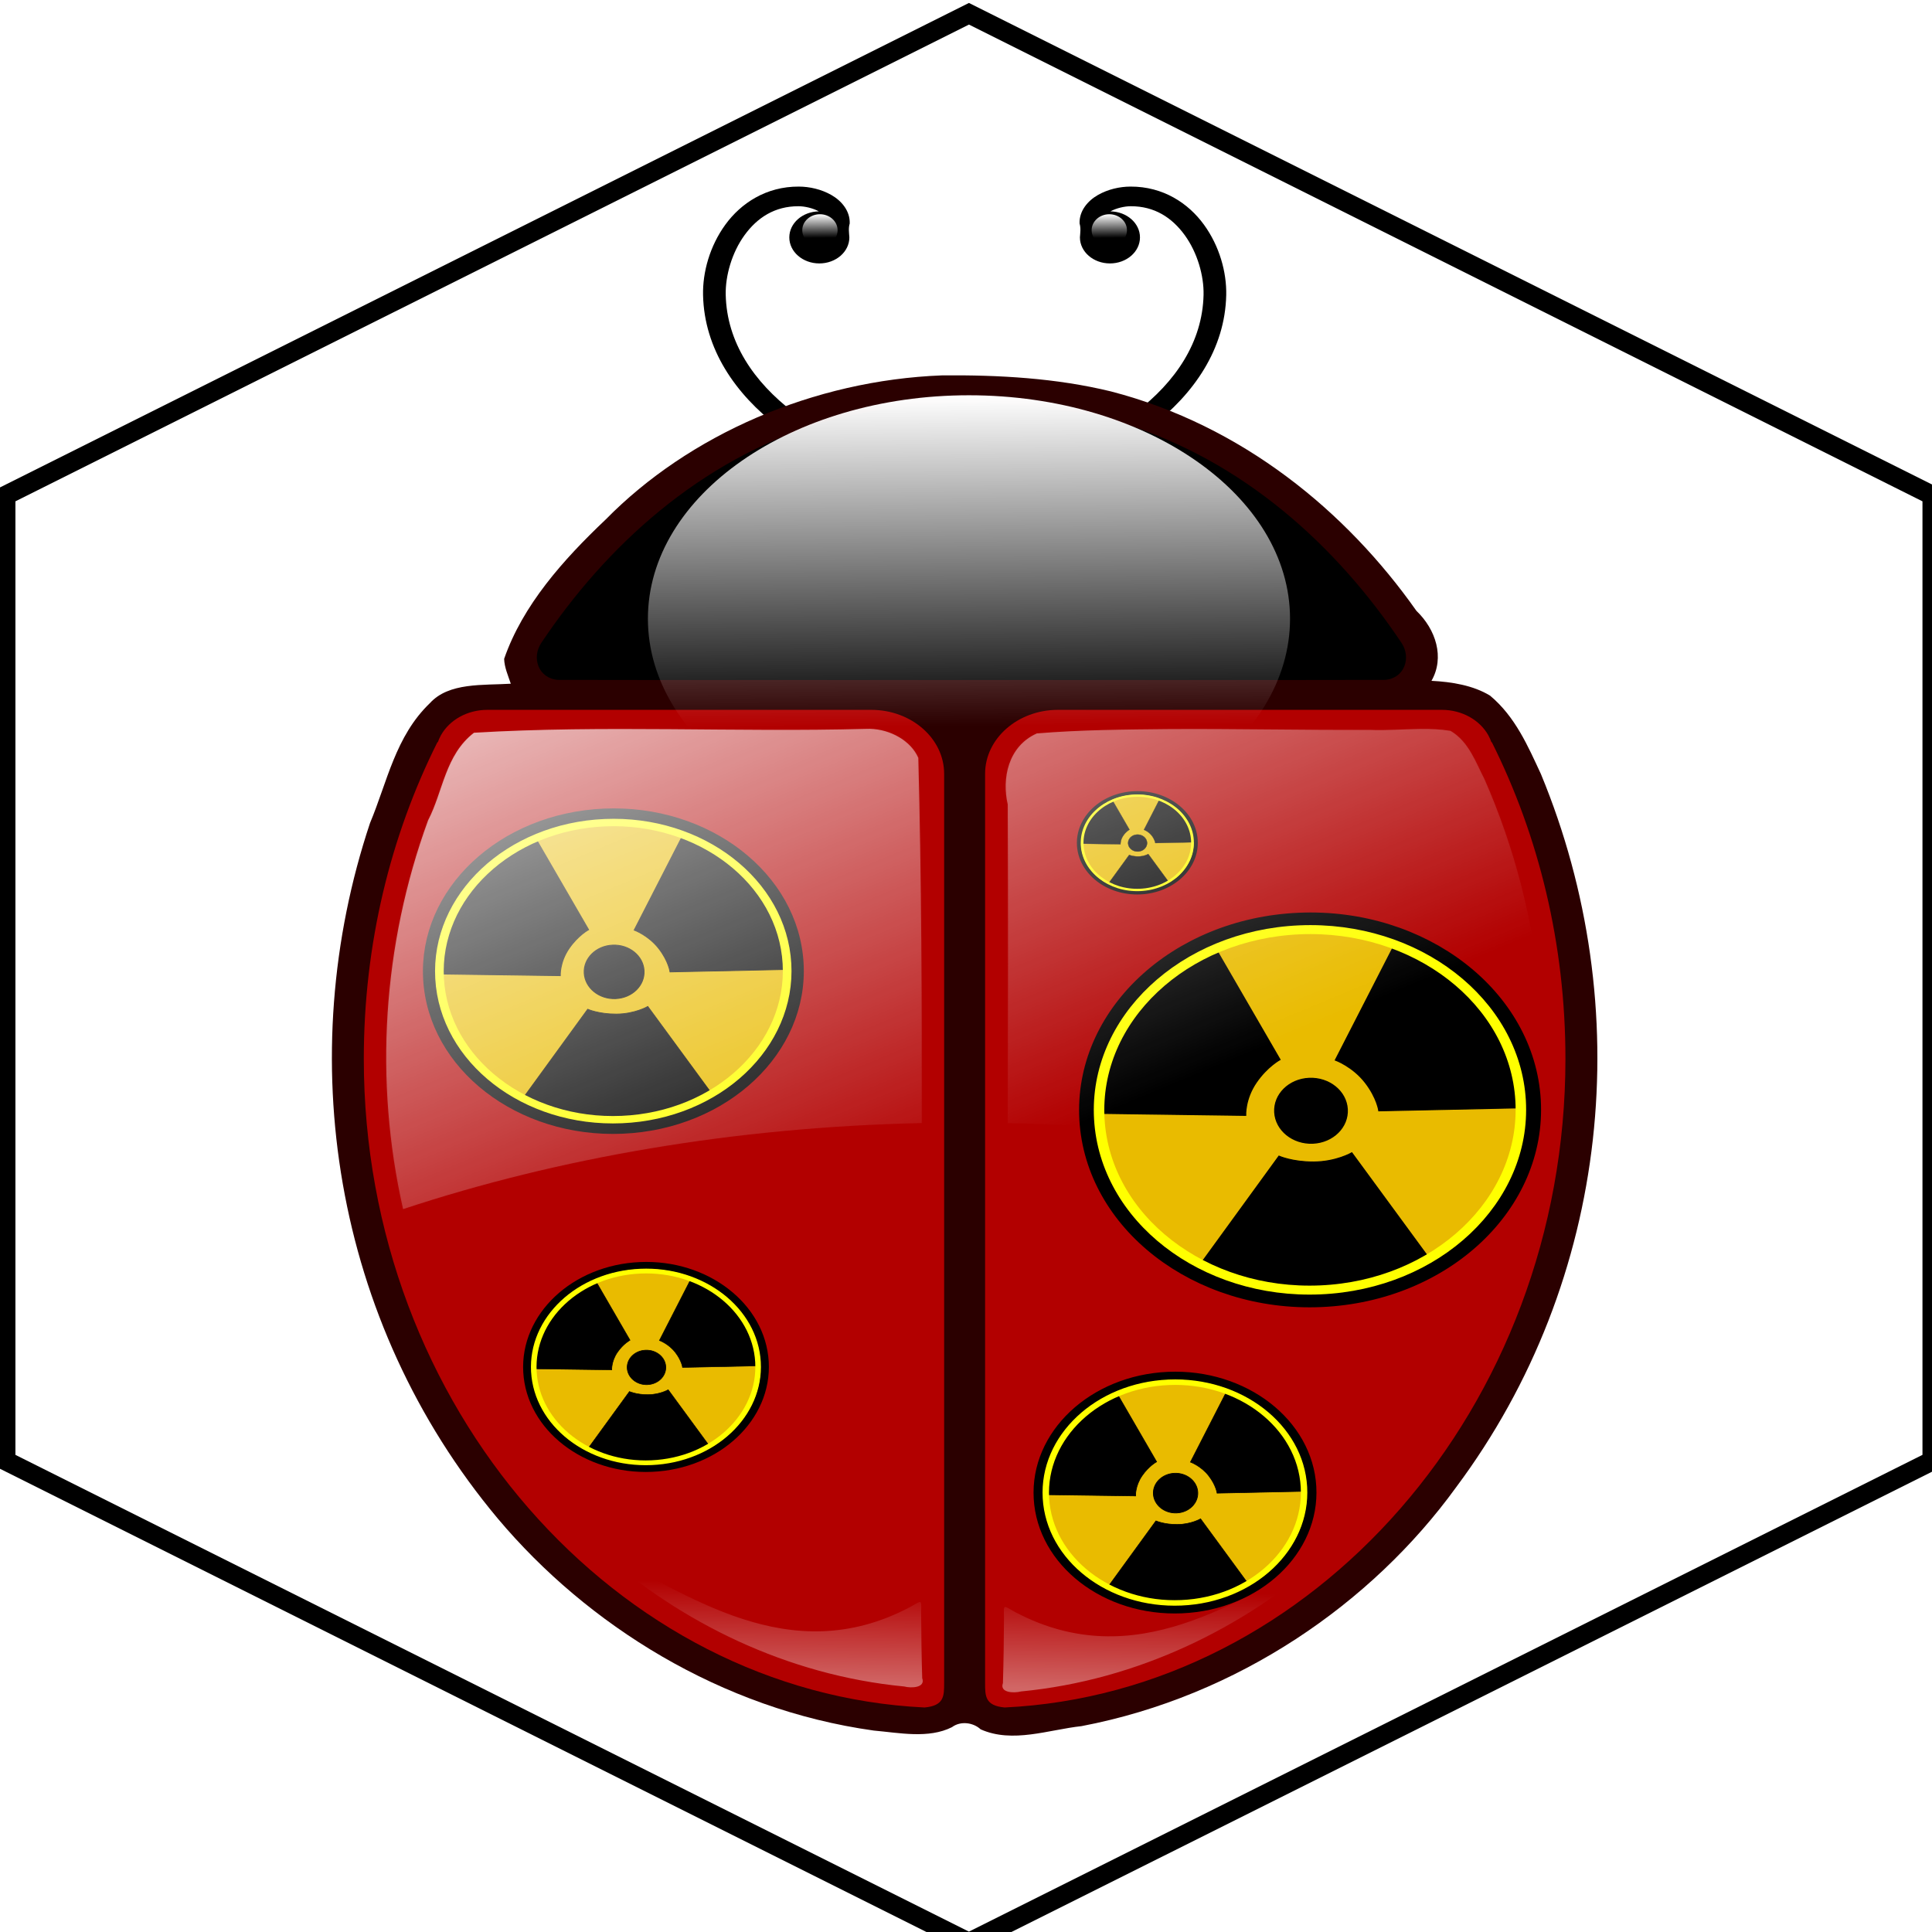
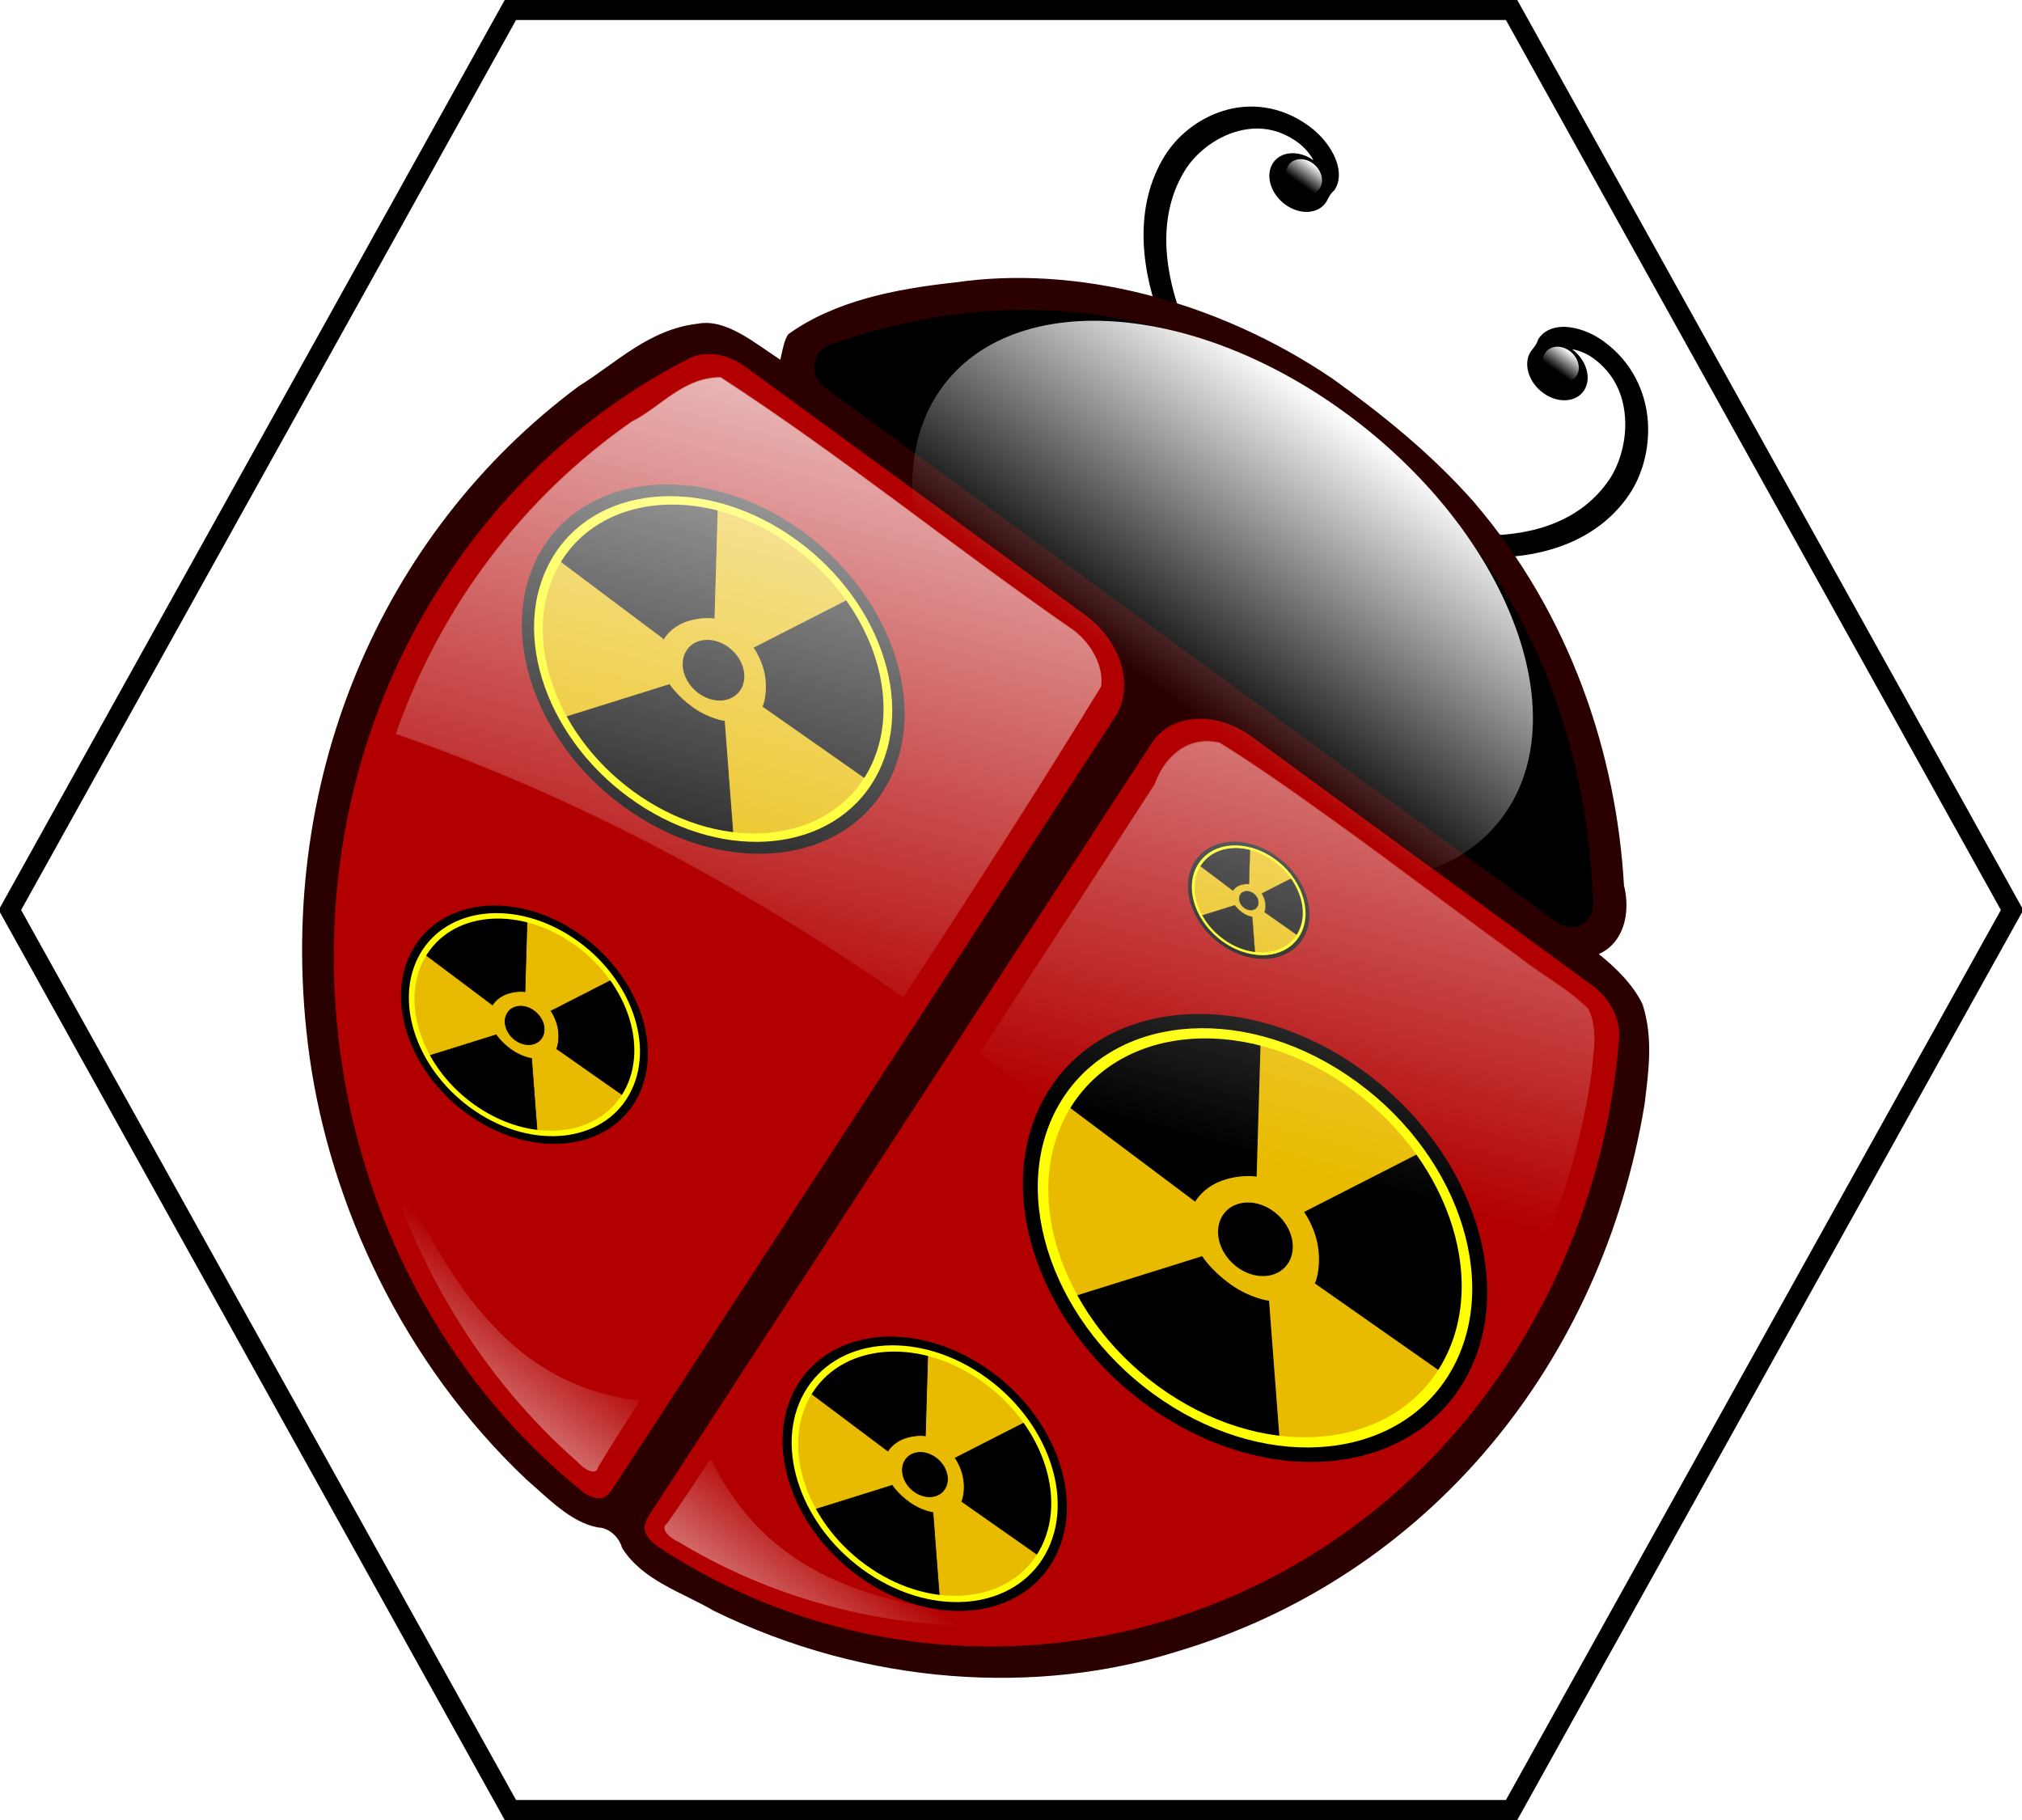
- <svg xmlns="http://www.w3.org/2000/svg" xmlns:xlink="http://www.w3.org/1999/xlink" width="96" height="96" id="svg2" version="1.1">
+ <svg xmlns="http://www.w3.org/2000/svg" xmlns:xlink="http://www.w3.org/1999/xlink" width="100" height="90" id="svg2" version="1.1">
  <defs id="defs4">
    <linearGradient id="linearGradient4792">
      <stop style="stop-color:#ffffff;stop-opacity:1;" offset="0" id="stop4794" />
      <stop style="stop-color:#ffffff;stop-opacity:0;" offset="1" id="stop4796" />
    </linearGradient>
    <linearGradient id="linearGradient4724">
      <stop style="stop-color:#ffffff;stop-opacity:1;" offset="0" id="stop4726" />
      <stop style="stop-color:#ffffff;stop-opacity:0;" offset="1" id="stop4728" />
    </linearGradient>
    <linearGradient id="linearGradient4704">
      <stop id="stop4706" offset="0" style="stop-color:#fffffd;stop-opacity:0.871" />
      <stop id="stop4708" offset="1" style="stop-color:#ffffff;stop-opacity:0" />
    </linearGradient>
    <linearGradient id="linearGradient4542">
      <stop style="stop-color:#ffffff;stop-opacity:1" offset="0" id="stop4544" />
      <stop style="stop-color:#ffffff;stop-opacity:0" offset="1" id="stop4546" />
    </linearGradient>
    <linearGradient id="linearGradient4355">
      <stop style="stop-color:#ffffff;stop-opacity:1;" offset="0" id="stop4357" />
      <stop style="stop-color:#ff0000;stop-opacity:0;" offset="1" id="stop4359" />
    </linearGradient>
    <linearGradient id="linearGradient4273">
      <stop style="stop-color:#660000;stop-opacity:1;" offset="0" id="stop4275" />
      <stop style="stop-color:#cd0000;stop-opacity:1;" offset="1" id="stop4277" />
    </linearGradient>
    <radialGradient xlink:href="#linearGradient4273" id="radialGradient4279" cx="357.432" cy="629.108" fx="357.432" fy="629.108" r="235.732" gradientTransform="matrix(1,0,0,0.9458188,0,34.0858)" gradientUnits="userSpaceOnUse" />
    <filter id="filter4614" color-interpolation-filters="sRGB">
      <feGaussianBlur stdDeviation="0.25" id="feGaussianBlur4616" />
    </filter>
    <linearGradient xlink:href="#linearGradient4704" id="linearGradient4691" x1="340.535" y1="913.626" x2="341.796" y2="863.176" gradientUnits="userSpaceOnUse" />
    <linearGradient xlink:href="#linearGradient4724" id="linearGradient4730" x1="348.137" y1="249.323" x2="349.995" y2="502.955" gradientUnits="userSpaceOnUse" />
    <linearGradient xlink:href="#linearGradient4724" id="linearGradient4758" gradientUnits="userSpaceOnUse" x1="348.137" y1="249.323" x2="349.995" y2="502.955" />
    <linearGradient xlink:href="#linearGradient4724" id="linearGradient4762" gradientUnits="userSpaceOnUse" x1="348.137" y1="249.323" x2="349.995" y2="502.955" />
    <linearGradient xlink:href="#linearGradient4542" id="linearGradient4770" gradientUnits="userSpaceOnUse" x1="180.69" y1="313.838" x2="343.013" y2="651.66" />
    <radialGradient xlink:href="#linearGradient4792" id="radialGradient4798" cx="306.995" cy="760.139" fx="306.995" fy="760.139" r="113.752" gradientTransform="matrix(1,0,0,1.009332,0,-7.093942)" gradientUnits="userSpaceOnUse" />
    <radialGradient xlink:href="#linearGradient4792" id="radialGradient4802" gradientUnits="userSpaceOnUse" gradientTransform="matrix(1,0,0,1.009332,0,-7.093942)" cx="306.995" cy="760.139" fx="306.995" fy="760.139" r="113.752" />
    <radialGradient xlink:href="#linearGradient4792" id="radialGradient4807" gradientUnits="userSpaceOnUse" gradientTransform="matrix(0.5354589,-0.2367818,0.2389916,0.540456,-38.94035,421.9764)" cx="306.995" cy="760.139" fx="306.995" fy="760.139" r="113.752" />
    <radialGradient xlink:href="#linearGradient4792" id="radialGradient4813" gradientUnits="userSpaceOnUse" gradientTransform="matrix(1,0,0,1.009332,0,-7.093942)" cx="306.995" cy="760.139" fx="306.995" fy="760.139" r="113.752" />
    <radialGradient xlink:href="#linearGradient4792" id="radialGradient4815" gradientUnits="userSpaceOnUse" gradientTransform="matrix(0.5354589,-0.2367818,0.2389916,0.540456,-38.94035,421.9764)" cx="306.995" cy="760.139" fx="306.995" fy="760.139" r="113.752" />
    <linearGradient xlink:href="#linearGradient4724" id="linearGradient4838" gradientUnits="userSpaceOnUse" x1="348.137" y1="249.323" x2="349.995" y2="502.955" />
    <linearGradient xlink:href="#linearGradient4724" id="linearGradient4840" gradientUnits="userSpaceOnUse" x1="348.137" y1="249.323" x2="349.995" y2="502.955" />
    <linearGradient xlink:href="#linearGradient4724" id="linearGradient4842" gradientUnits="userSpaceOnUse" x1="348.137" y1="249.323" x2="349.995" y2="502.955" />
    <linearGradient xlink:href="#linearGradient4704" id="linearGradient3219" gradientUnits="userSpaceOnUse" x1="340.535" y1="913.626" x2="341.796" y2="863.176" gradientTransform="translate(28.53863,-14.26932)" />
    <linearGradient xlink:href="#linearGradient4542" id="linearGradient3223" gradientUnits="userSpaceOnUse" x1="180.69" y1="313.838" x2="343.013" y2="651.66" gradientTransform="translate(28.53863,-14.26932)" />
    <linearGradient id="linearGradient1574">
      <stop style="stop-color:#000;stop-opacity:1;" offset="0" id="stop1575" />
      <stop style="stop-color:#fff;stop-opacity:1;" offset="1" id="stop1576" />
    </linearGradient>
  </defs>
-   <g id="layer1" transform="translate(0,-956.3622)">
-     <path style="fill:#53676c;fill-opacity:0;fill-rule:evenodd;stroke:#000000;stroke-width:6.059;stroke-linecap:butt;stroke-linejoin:miter;stroke-miterlimit:4;stroke-opacity:1;stroke-dasharray:none" id="path4050" d="m -131.151,309.225 -155.993,270.188 -311.987,0 -155.993,-270.188 155.993,-270.188 311.987,0 z" transform="matrix(0,0.1535883,-0.1773484,0,102.987,1073.024)" />
-     <g id="g3615" transform="matrix(0.1125942,0,0,0.09758685,6.094887,952.3881)">
+   <g id="layer1" transform="translate(0,-962.3622)">
+     <path style="fill:#53676c;fill-opacity:0;fill-rule:evenodd;stroke:#000000;stroke-width:6.059;stroke-linecap:butt;stroke-linejoin:miter;stroke-miterlimit:4;stroke-opacity:1;stroke-dasharray:none" id="path4050" d="m -131.151,309.225 -155.993,270.188 -311.987,0 -155.993,-270.188 155.993,-270.188 311.987,0 z" transform="matrix(0.1586932,0,0,0.1647376,120.3229,956.4212)" />
+     <g id="g3615" transform="matrix(0.09943488,0.07263166,-0.05342719,0.08206969,42.3343,935.7956)">
      <g transform="translate(22.01784,33.73068)" id="g4746">
        <path style="font-size:medium;font-style:normal;font-variant:normal;font-weight:normal;font-stretch:normal;text-indent:0;text-align:start;text-decoration:none;line-height:normal;letter-spacing:normal;word-spacing:normal;text-transform:none;direction:ltr;block-progression:tb;writing-mode:lr-tb;text-anchor:start;color:#000000;fill:#000000;fill-opacity:1;stroke:none;stroke-width:10;marker:none;visibility:visible;display:inline;overflow:visible;enable-background:accumulate;font-family:Bitstream Vera Sans;-inkscape-font-specification:Bitstream Vera Sans" d="m 422.75,102 c -4.766,0.024 -9.919,1.355 -14.375,4.281 -4.456,2.926 -8.295,8.089 -8.094,14.5 0.63,2.453 0.292,4.627 0.156,7.094 0,7.314 5.936,13.25 13.25,13.25 7.314,0 13.25,-5.936 13.25,-13.25 0,-7.24 -5.82,-13.131 -13.031,-13.25 2.501,-1.629 6.207,-2.611 8.906,-2.625 10.547,-0.053 18.264,5.816 23.875,14.719 5.611,8.903 8.5,20.739 8.312,30.375 -0.469,24.144 -12.347,44.328 -29.938,59.844 -17.591,15.515 -40.852,26.093 -62.938,30.25 L 363.969,257 c 23.832,-4.486 48.551,-15.656 67.719,-32.562 C 450.855,207.531 464.468,184.621 465,157.281 465.228,145.58 462.017,132.262 455.156,121.375 448.295,110.488 437.173,101.927 422.75,102 z" id="path4732" />
        <path id="path4744" d="m 276.37,102 c 4.766,0.024 9.919,1.355 14.375,4.281 4.456,2.926 8.295,8.089 8.094,14.5 -0.63,2.453 -0.292,4.627 -0.156,7.094 0,7.314 -5.936,13.25 -13.25,13.25 -7.314,0 -13.25,-5.936 -13.25,-13.25 0,-7.24 5.82,-13.131 13.031,-13.25 -2.501,-1.629 -6.207,-2.611 -8.906,-2.625 -10.547,-0.053 -18.264,5.816 -23.875,14.719 -5.611,8.903 -8.5,20.739 -8.312,30.375 0.469,24.144 12.347,44.328 29.938,59.844 17.591,15.515 40.852,26.093 62.938,30.25 L 335.152,257 c -23.832,-4.486 -48.551,-15.656 -67.719,-32.562 -19.168,-16.906 -32.781,-39.817 -33.312,-67.156 -0.228,-11.702 2.982,-25.019 9.844,-35.906 6.861,-10.887 17.983,-19.448 32.406,-19.375 z" style="font-size:medium;font-style:normal;font-variant:normal;font-weight:normal;font-stretch:normal;text-indent:0;text-align:start;text-decoration:none;line-height:normal;letter-spacing:normal;word-spacing:normal;text-transform:none;direction:ltr;block-progression:tb;writing-mode:lr-tb;text-anchor:start;color:#000000;fill:#000000;fill-opacity:1;stroke:none;stroke-width:10;marker:none;visibility:visible;display:inline;overflow:visible;enable-background:accumulate;font-family:Bitstream Vera Sans;-inkscape-font-specification:Bitstream Vera Sans" />
      </g>
      <path id="path4436" d="m 361.695,231.856 c -56.874,2.476 -111.88,30.343 -148.496,73.355 -18.903,20.655 -36.666,43.737 -44.847,70.989 0.12,4.347 1.722,8.451 2.938,12.656 -12.176,0.877 -27.332,-0.747 -35.688,9.875 -15.271,16.89 -18.868,40.298 -26.43,61.046 -34.266,118.45 -16.581,253.605 56.399,354.196 39.475,54.146 98.44,97.038 165.875,107.914 11.267,1.151 24.193,4.274 34.531,-1.719 3.803,-3.294 9.42,-2.388 12.656,1.094 14.076,7.272 30.055,0.18 44.531,-1.625 68.929,-15.185 128.165,-62.486 165.24,-121.521 68.627,-106.042 79.931,-244.931 37.509,-363.232 -5.698,-14.115 -11.284,-29.208 -22.468,-39.966 -7.443,-5.22 -16.828,-6.998 -25.844,-7.531 5.899,-11.93 1.933,-26.154 -6.645,-35.636 -30.919,-50.667 -76.931,-94.418 -134.79,-111.719 -24.194,-6.807 -49.432,-8.424 -74.472,-8.177 z" style="color:#000000;fill:#2b0000;stroke:none;stroke-width:1;marker:none;visibility:visible;display:inline;overflow:visible;enable-background:accumulate" />
      <path id="path3365" d="m 369.113,245.752 c -0.387,0.01 -0.808,0.029 -1.25,0.062 -19.864,1.523 -40.169,3.477 -59.125,10.125 -54.255,19.027 -95.651,63.218 -124,112.156 -4.321,7.459 -1.366,18.053 7.375,18.812 60.793,0.16 121.579,0.017 182.375,0.062 0.052,-4e-5 0.104,4e-5 0.156,0 60.796,-0.045 121.613,0.098 182.406,-0.062 8.741,-0.759 11.665,-11.353 7.344,-18.812 -28.349,-48.938 -69.745,-93.129 -124,-112.156 -18.956,-6.648 -39.261,-8.602 -59.125,-10.125 -5.086,-0.39 -4.272,1.304 -6.62,1.186 -2.348,-0.118 -1.474,-1.35 -5.536,-1.249 z" style="color:#000000;fill:#000000;fill-opacity:1;stroke:none;stroke-width:1;marker:none;visibility:visible;display:inline;overflow:visible;enable-background:accumulate" />
      <g transform="translate(28.53863,-14.26932)" id="g4503">
        <path style="color:#000000;fill:#b20000;fill-opacity:1;stroke:none;stroke-width:1;marker:none;visibility:visible;display:inline;overflow:visible;enable-background:accumulate" d="m 384.258,416.432 c -17.777,0 -32.192,14.585 -32.192,32.572 l 0,463.022 c 0.008,6.572 0.008,11.469 8.631,12.388 135.91,-7.522 247.482,-152.747 247.482,-330.262 0,-58.575 -11.798,-113.575 -32.495,-161.266 -0.099,0.046 -0.164,0.06 -0.182,0 -0.317,-1.061 -0.724,-2.104 -1.181,-3.095 -0.054,-0.121 -0.097,-0.247 -0.151,-0.368 -0.02,-0.042 -0.04,-0.081 -0.06,-0.123 -3.74,-7.637 -11.508,-12.869 -20.502,-12.869 l -169.349,0 0,-4e-5 z" id="path3362" />
        <path id="path4267" d="m 301.803,416.432 c 17.777,0 32.192,14.585 32.192,32.572 l 0,463.022 c -0.008,6.572 -0.008,11.469 -8.631,12.388 C 189.455,916.891 77.883,771.666 77.883,594.152 c 0,-58.575 11.798,-113.575 32.495,-161.266 0.099,0.046 0.164,0.06 0.182,0 0.317,-1.061 0.724,-2.104 1.181,-3.095 0.054,-0.121 0.097,-0.247 0.151,-0.368 0.02,-0.042 0.04,-0.081 0.06,-0.123 3.74,-7.637 11.508,-12.869 20.502,-12.869 l 169.349,0 0,-4e-5 z" style="color:#000000;fill:#b20000;fill-opacity:1;stroke:none;stroke-width:1;marker:none;visibility:visible;display:inline;overflow:visible;enable-background:accumulate" />
      </g>
      <g transform="matrix(0.1717565,0,0,0.1717565,164.6168,671.4624)" id="g3559">
        <path d="m 635,394.094 c 0,153.259 -124.241,277.5 -277.5,277.5 -153.259,0 -277.5,-124.241 -277.5,-277.5 0,-153.259 124.241,-277.5 277.5,-277.5 153.259,0 277.5,124.241 277.5,277.5 z" id="path3561" style="fill:#fbf900;fill-opacity:0.75;fill-rule:evenodd;stroke:#000000;stroke-width:19.587;stroke-linecap:butt;stroke-linejoin:miter;stroke-miterlimit:4;stroke-opacity:1" transform="matrix(1.097596,-0.05470275,0.05393768,1.082246,-27.40564,-26.8439)" />
        <path d="m 755,397.844 c 0,21.401 -16.789,38.75 -37.5,38.75 -20.711,0 -37.5,-17.349 -37.5,-38.75 0,-21.401 16.789,-38.75 37.5,-38.75 20.711,0 37.5,17.349 37.5,38.75 z" id="path3563" style="fill:#000000;fill-opacity:1;fill-rule:evenodd;stroke:#000000;stroke-width:1pt;stroke-linecap:butt;stroke-linejoin:miter;stroke-opacity:1" transform="matrix(1.319252,-0.06574974,0.06574974,1.319252,-585.2116,-96.21126)" />
        <path d="m 298.218,388.774 c 0,0 -1.277,-25.617 14.525,-52.085 15.04,-25.193 32.454,-35.858 32.454,-35.858 L 250.16,111.536 c 0,0 -61.264,19.139 -119.99,111.556 -60.855,95.768 -48.983,162.232 -48.983,162.232 l 217.03,3.45 z" id="path3565" style="fill:#000000;fill-opacity:1;fill-rule:evenodd;stroke:#000000;stroke-width:1.14pt;stroke-linecap:butt;stroke-linejoin:miter;stroke-opacity:1" />
        <path d="m 420.735,301.584 c 0,0 23.712,9.777 40.907,35.361 16.366,24.352 18.581,44.652 18.581,44.652 l 211.749,-5.174 c 0,0 4.463,-79.692 -49.688,-156.12 C 586.748,141.919 508.952,102.953 508.952,102.953 l -88.217,198.631 z" id="path3567" style="fill:#000000;fill-opacity:1;fill-rule:evenodd;stroke:#000000;stroke-width:1.14pt;stroke-linecap:butt;stroke-linejoin:miter;stroke-opacity:1" />
        <path d="m 443.283,447.738 c 0,0 -21.268,14.336 -52.094,14.494 -29.341,0.15 -47.472,-9.242 -47.472,-9.242 L 230.813,632.203 c 0,0 63.899,47.83 157.524,45.039 96.021,-2.862 168.096,-51.447 168.096,-51.447 L 443.283,447.738 z" id="path3569" style="fill:#000000;fill-opacity:1;fill-rule:evenodd;stroke:#000000;stroke-width:1.14pt;stroke-linecap:butt;stroke-linejoin:miter;stroke-opacity:1" />
        <path d="m 635,394.094 c 0,153.259 -124.241,277.5 -277.5,277.5 -153.259,0 -277.5,-124.241 -277.5,-277.5 0,-153.259 124.241,-277.5 277.5,-277.5 153.259,0 277.5,124.241 277.5,277.5 z" id="path3571" style="fill:none;stroke:#ffff00;stroke-width:13.813;stroke-linecap:butt;stroke-linejoin:miter;stroke-miterlimit:4;stroke-opacity:1" transform="matrix(1.037597,-0.05171245,0.0509892,1.023086,-4.94913,-4.67473)" />
      </g>
      <g transform="matrix(0.2662064,0,0,0.2662064,113.7388,434.0319)" id="g3454">
        <path d="m 635,394.094 c 0,153.259 -124.241,277.5 -277.5,277.5 -153.259,0 -277.5,-124.241 -277.5,-277.5 0,-153.259 124.241,-277.5 277.5,-277.5 153.259,0 277.5,124.241 277.5,277.5 z" id="path1597" style="fill:#fbf900;fill-opacity:0.75;fill-rule:evenodd;stroke:#000000;stroke-width:19.587;stroke-linecap:butt;stroke-linejoin:miter;stroke-miterlimit:4;stroke-opacity:1" transform="matrix(1.097596,-0.05470275,0.05393768,1.082246,-27.40564,-26.8439)" />
        <path d="m 755,397.844 c 0,21.401 -16.789,38.75 -37.5,38.75 -20.711,0 -37.5,-17.349 -37.5,-38.75 0,-21.401 16.789,-38.75 37.5,-38.75 20.711,0 37.5,17.349 37.5,38.75 z" id="path1592" style="fill:#000000;fill-opacity:1;fill-rule:evenodd;stroke:#000000;stroke-width:1pt;stroke-linecap:butt;stroke-linejoin:miter;stroke-opacity:1" transform="matrix(1.319252,-0.06574974,0.06574974,1.319252,-585.2116,-96.21126)" />
        <path d="m 298.218,388.774 c 0,0 -1.277,-25.617 14.525,-52.085 15.04,-25.193 32.454,-35.858 32.454,-35.858 L 250.16,111.536 c 0,0 -61.264,19.139 -119.99,111.556 -60.855,95.768 -48.983,162.232 -48.983,162.232 l 217.03,3.45 z" id="path1593" style="fill:#000000;fill-opacity:1;fill-rule:evenodd;stroke:#000000;stroke-width:1.14pt;stroke-linecap:butt;stroke-linejoin:miter;stroke-opacity:1" />
        <path d="m 420.735,301.584 c 0,0 23.712,9.777 40.907,35.361 16.366,24.352 18.581,44.652 18.581,44.652 l 211.749,-5.174 c 0,0 4.463,-79.692 -49.688,-156.12 C 586.748,141.919 508.952,102.953 508.952,102.953 l -88.217,198.631 z" id="path1595" style="fill:#000000;fill-opacity:1;fill-rule:evenodd;stroke:#000000;stroke-width:1.14pt;stroke-linecap:butt;stroke-linejoin:miter;stroke-opacity:1" />
        <path d="m 443.283,447.738 c 0,0 -21.268,14.336 -52.094,14.494 -29.341,0.15 -47.472,-9.242 -47.472,-9.242 L 230.813,632.203 c 0,0 63.899,47.83 157.524,45.039 96.021,-2.862 168.096,-51.447 168.096,-51.447 L 443.283,447.738 z" id="path1596" style="fill:#000000;fill-opacity:1;fill-rule:evenodd;stroke:#000000;stroke-width:1.14pt;stroke-linecap:butt;stroke-linejoin:miter;stroke-opacity:1" />
        <path d="m 635,394.094 c 0,153.259 -124.241,277.5 -277.5,277.5 -153.259,0 -277.5,-124.241 -277.5,-277.5 0,-153.259 124.241,-277.5 277.5,-277.5 153.259,0 277.5,124.241 277.5,277.5 z" id="path1600" style="fill:none;stroke:#ffff00;stroke-width:13.813;stroke-linecap:butt;stroke-linejoin:miter;stroke-miterlimit:4;stroke-opacity:1" transform="matrix(1.037597,-0.05171245,0.0509892,1.023086,-4.94913,-4.67473)" />
      </g>
      <g transform="matrix(0.1977303,0,0,0.1977303,388.0437,725.5602)" id="g3587">
        <path d="m 635,394.094 c 0,153.259 -124.241,277.5 -277.5,277.5 -153.259,0 -277.5,-124.241 -277.5,-277.5 0,-153.259 124.241,-277.5 277.5,-277.5 153.259,0 277.5,124.241 277.5,277.5 z" id="path3589" style="fill:#fbf900;fill-opacity:0.75;fill-rule:evenodd;stroke:#000000;stroke-width:19.587;stroke-linecap:butt;stroke-linejoin:miter;stroke-miterlimit:4;stroke-opacity:1" transform="matrix(1.097596,-0.05470275,0.05393768,1.082246,-27.40564,-26.8439)" />
        <path d="m 755,397.844 c 0,21.401 -16.789,38.75 -37.5,38.75 -20.711,0 -37.5,-17.349 -37.5,-38.75 0,-21.401 16.789,-38.75 37.5,-38.75 20.711,0 37.5,17.349 37.5,38.75 z" id="path3591" style="fill:#000000;fill-opacity:1;fill-rule:evenodd;stroke:#000000;stroke-width:1pt;stroke-linecap:butt;stroke-linejoin:miter;stroke-opacity:1" transform="matrix(1.319252,-0.06574974,0.06574974,1.319252,-585.2116,-96.21126)" />
        <path d="m 298.218,388.774 c 0,0 -1.277,-25.617 14.525,-52.085 15.04,-25.193 32.454,-35.858 32.454,-35.858 L 250.16,111.536 c 0,0 -61.264,19.139 -119.99,111.556 -60.855,95.768 -48.983,162.232 -48.983,162.232 l 217.03,3.45 z" id="path3593" style="fill:#000000;fill-opacity:1;fill-rule:evenodd;stroke:#000000;stroke-width:1.14pt;stroke-linecap:butt;stroke-linejoin:miter;stroke-opacity:1" />
        <path d="m 420.735,301.584 c 0,0 23.712,9.777 40.907,35.361 16.366,24.352 18.581,44.652 18.581,44.652 l 211.749,-5.174 c 0,0 4.463,-79.692 -49.688,-156.12 C 586.748,141.919 508.952,102.953 508.952,102.953 l -88.217,198.631 z" id="path3595" style="fill:#000000;fill-opacity:1;fill-rule:evenodd;stroke:#000000;stroke-width:1.14pt;stroke-linecap:butt;stroke-linejoin:miter;stroke-opacity:1" />
        <path d="m 443.283,447.738 c 0,0 -21.268,14.336 -52.094,14.494 -29.341,0.15 -47.472,-9.242 -47.472,-9.242 L 230.813,632.203 c 0,0 63.899,47.83 157.524,45.039 96.021,-2.862 168.096,-51.447 168.096,-51.447 L 443.283,447.738 z" id="path3597" style="fill:#000000;fill-opacity:1;fill-rule:evenodd;stroke:#000000;stroke-width:1.14pt;stroke-linecap:butt;stroke-linejoin:miter;stroke-opacity:1" />
        <path d="m 635,394.094 c 0,153.259 -124.241,277.5 -277.5,277.5 -153.259,0 -277.5,-124.241 -277.5,-277.5 0,-153.259 124.241,-277.5 277.5,-277.5 153.259,0 277.5,124.241 277.5,277.5 z" id="path3599" style="fill:none;stroke:#ffff00;stroke-width:13.813;stroke-linecap:butt;stroke-linejoin:miter;stroke-miterlimit:4;stroke-opacity:1" transform="matrix(1.037597,-0.05171245,0.0509892,1.023086,-4.94913,-4.67473)" />
      </g>
      <g id="g3573" transform="matrix(0.3228764,0,0,0.3228764,399.316,483.1383)">
        <path transform="matrix(1.097596,-0.05470275,0.05393768,1.082246,-27.40564,-26.8439)" style="fill:#fbf900;fill-opacity:0.75;fill-rule:evenodd;stroke:#000000;stroke-width:19.587;stroke-linecap:butt;stroke-linejoin:miter;stroke-miterlimit:4;stroke-opacity:1" id="path3575" d="m 635,394.094 c 0,153.259 -124.241,277.5 -277.5,277.5 -153.259,0 -277.5,-124.241 -277.5,-277.5 0,-153.259 124.241,-277.5 277.5,-277.5 153.259,0 277.5,124.241 277.5,277.5 z" />
        <path transform="matrix(1.319252,-0.06574974,0.06574974,1.319252,-585.2116,-96.21126)" style="fill:#000000;fill-opacity:1;fill-rule:evenodd;stroke:#000000;stroke-width:1pt;stroke-linecap:butt;stroke-linejoin:miter;stroke-opacity:1" id="path3577" d="m 755,397.844 c 0,21.401 -16.789,38.75 -37.5,38.75 -20.711,0 -37.5,-17.349 -37.5,-38.75 0,-21.401 16.789,-38.75 37.5,-38.75 20.711,0 37.5,17.349 37.5,38.75 z" />
        <path style="fill:#000000;fill-opacity:1;fill-rule:evenodd;stroke:#000000;stroke-width:1.14pt;stroke-linecap:butt;stroke-linejoin:miter;stroke-opacity:1" id="path3579" d="m 298.218,388.774 c 0,0 -1.277,-25.617 14.525,-52.085 15.04,-25.193 32.454,-35.858 32.454,-35.858 L 250.16,111.536 c 0,0 -61.264,19.139 -119.99,111.556 -60.855,95.768 -48.983,162.232 -48.983,162.232 l 217.03,3.45 z" />
        <path style="fill:#000000;fill-opacity:1;fill-rule:evenodd;stroke:#000000;stroke-width:1.14pt;stroke-linecap:butt;stroke-linejoin:miter;stroke-opacity:1" id="path3581" d="m 420.735,301.584 c 0,0 23.712,9.777 40.907,35.361 16.366,24.352 18.581,44.652 18.581,44.652 l 211.749,-5.174 c 0,0 4.463,-79.692 -49.688,-156.12 C 586.748,141.919 508.952,102.953 508.952,102.953 l -88.217,198.631 z" />
        <path style="fill:#000000;fill-opacity:1;fill-rule:evenodd;stroke:#000000;stroke-width:1.14pt;stroke-linecap:butt;stroke-linejoin:miter;stroke-opacity:1" id="path3583" d="m 443.283,447.738 c 0,0 -21.268,14.336 -52.094,14.494 -29.341,0.15 -47.472,-9.242 -47.472,-9.242 L 230.813,632.203 c 0,0 63.899,47.83 157.524,45.039 96.021,-2.862 168.096,-51.447 168.096,-51.447 L 443.283,447.738 z" />
        <path transform="matrix(1.037597,-0.05171245,0.0509892,1.023086,-4.94913,-4.67473)" style="fill:none;stroke:#ffff00;stroke-width:13.813;stroke-linecap:butt;stroke-linejoin:miter;stroke-miterlimit:4;stroke-opacity:1" id="path3585" d="m 635,394.094 c 0,153.259 -124.241,277.5 -277.5,277.5 -153.259,0 -277.5,-124.241 -277.5,-277.5 0,-153.259 124.241,-277.5 277.5,-277.5 153.259,0 277.5,124.241 277.5,277.5 z" />
      </g>
      <g id="g3545" transform="matrix(0.08450519,0,0,0.08450519,415.1547,437.7513)">
        <path transform="matrix(1.097596,-0.05470275,0.05393768,1.082246,-27.40564,-26.8439)" style="fill:#fbf900;fill-opacity:0.75;fill-rule:evenodd;stroke:#000000;stroke-width:19.587;stroke-linecap:butt;stroke-linejoin:miter;stroke-miterlimit:4;stroke-opacity:1" id="path3547" d="m 635,394.094 c 0,153.259 -124.241,277.5 -277.5,277.5 -153.259,0 -277.5,-124.241 -277.5,-277.5 0,-153.259 124.241,-277.5 277.5,-277.5 153.259,0 277.5,124.241 277.5,277.5 z" />
        <path transform="matrix(1.319252,-0.06574974,0.06574974,1.319252,-585.2116,-96.21126)" style="fill:#000000;fill-opacity:1;fill-rule:evenodd;stroke:#000000;stroke-width:1pt;stroke-linecap:butt;stroke-linejoin:miter;stroke-opacity:1" id="path3549" d="m 755,397.844 c 0,21.401 -16.789,38.75 -37.5,38.75 -20.711,0 -37.5,-17.349 -37.5,-38.75 0,-21.401 16.789,-38.75 37.5,-38.75 20.711,0 37.5,17.349 37.5,38.75 z" />
        <path style="fill:#000000;fill-opacity:1;fill-rule:evenodd;stroke:#000000;stroke-width:1.14pt;stroke-linecap:butt;stroke-linejoin:miter;stroke-opacity:1" id="path3551" d="m 298.218,388.774 c 0,0 -1.277,-25.617 14.525,-52.085 15.04,-25.193 32.454,-35.858 32.454,-35.858 L 250.16,111.536 c 0,0 -61.264,19.139 -119.99,111.556 -60.855,95.768 -48.983,162.232 -48.983,162.232 l 217.03,3.45 z" />
        <path style="fill:#000000;fill-opacity:1;fill-rule:evenodd;stroke:#000000;stroke-width:1.14pt;stroke-linecap:butt;stroke-linejoin:miter;stroke-opacity:1" id="path3553" d="m 420.735,301.584 c 0,0 23.712,9.777 40.907,35.361 16.366,24.352 18.581,44.652 18.581,44.652 l 211.749,-5.174 c 0,0 4.463,-79.692 -49.688,-156.12 C 586.748,141.919 508.952,102.953 508.952,102.953 l -88.217,198.631 z" />
        <path style="fill:#000000;fill-opacity:1;fill-rule:evenodd;stroke:#000000;stroke-width:1.14pt;stroke-linecap:butt;stroke-linejoin:miter;stroke-opacity:1" id="path3555" d="m 443.283,447.738 c 0,0 -21.268,14.336 -52.094,14.494 -29.341,0.15 -47.472,-9.242 -47.472,-9.242 L 230.813,632.203 c 0,0 63.899,47.83 157.524,45.039 96.021,-2.862 168.096,-51.447 168.096,-51.447 L 443.283,447.738 z" />
        <path transform="matrix(1.037597,-0.05171245,0.0509892,1.023086,-4.94913,-4.67473)" style="fill:none;stroke:#ffff00;stroke-width:13.813;stroke-linecap:butt;stroke-linejoin:miter;stroke-miterlimit:4;stroke-opacity:1" id="path3557" d="m 635,394.094 c 0,153.259 -124.241,277.5 -277.5,277.5 -153.259,0 -277.5,-124.241 -277.5,-277.5 0,-153.259 124.241,-277.5 277.5,-277.5 153.259,0 277.5,124.241 277.5,277.5 z" />
      </g>
      <path id="path4509" d="m 329.726,411.824 c -0.611,-0.016 -1.232,-0.004 -1.844,0.031 -57.6,1.772 -115.3,-2.02 -172.844,1.969 -12.749,11.362 -13.594,29.83 -20.25,44.594 -20.082,63.5 -23.875,132.488 -11.031,197.969 68.396,-26.102 146.174,-41.736 228.906,-43.812 0.07,-62.008 -0.126,-124.021 -1.531,-185.969 -3.257,-8.644 -12.234,-14.54 -21.406,-14.781 z m 242.969,0.062 c -7.468,0.091 -15.016,0.86 -22.438,0.469 -29.397,0.16 -58.791,-0.599 -88.188,-0.406 -19.537,0.22 -39.232,0.375 -58.625,2.219 -12.798,6.571 -15.482,23.184 -12.844,36.156 0.196,54.079 0.098,108.17 0,162.25 82.692,2.083 160.413,17.695 228.781,43.781 14.209,-72.711 7.969,-149.584 -18.344,-218.781 -3.888,-8.687 -6.963,-19.254 -15.031,-24.719 -4.384,-0.837 -8.832,-1.023 -13.312,-0.969 z" style="opacity:0.9;color:#000000;fill:url(#linearGradient3223);fill-opacity:1;stroke:none;stroke-width:1;marker:none;visibility:visible;display:inline;overflow:visible;filter:url(#filter4614);enable-background:accumulate" />
      <path transform="translate(28.53863,-14.26932)" d="m 574.34,677.793 c 0,51.225 -101.02,92.751 -225.634,92.751 -124.614,0 -225.634,-41.526 -225.634,-92.751 0,-51.225 101.02,-92.751 225.634,-92.751 124.614,0 225.634,41.526 225.634,92.751 z" id="path4636" style="opacity:0.9;color:#000000;fill:#000000;fill-opacity:0;fill-rule:evenodd;stroke:none;stroke-width:1;marker:none;visibility:visible;display:inline;overflow:visible;enable-background:accumulate" />
      <path id="path4679" d="m 210.382,830.043 c 35.957,36.932 82.894,63.678 134.5,69.406 3.172,0.974 9.545,0.67 7.969,-4.25 -0.296,-11.228 -0.414,-22.459 -0.469,-33.688 0.196,-7.05 0.194,-5.642 -5.062,-2.406 -53.163,32.307 -98.277,-6.905 -136.938,-29.062 z m 320.562,2.531 c -38.66,22.158 -83.774,61.37 -136.938,29.062 -5.256,-3.236 -5.259,-4.643 -5.062,2.406 -0.054,11.228 -0.173,22.46 -0.469,33.688 -1.576,4.92 4.797,5.224 7.969,4.25 51.606,-5.728 98.543,-32.474 134.5,-69.406 z" style="opacity:0.459;color:#000000;fill:url(#linearGradient3219);fill-opacity:1;stroke:none;stroke-width:1;marker:none;visibility:visible;display:inline;overflow:visible;enable-background:accumulate" />
      <path transform="matrix(0.7366638,0,0,0.6633055,115.6599,76.8544)" d="m 542.334,420.48 c 0,94.733 -86.113,171.529 -192.339,171.529 -106.226,0 -192.339,-76.796 -192.339,-171.529 0,-94.733 86.113,-171.529 192.339,-171.529 106.226,0 192.339,76.796 192.339,171.529 z" id="path4722" style="color:#000000;fill:url(#linearGradient4838);fill-opacity:1;fill-rule:evenodd;stroke:none;stroke-width:1;marker:none;visibility:visible;display:inline;overflow:visible;enable-background:accumulate" />
      <path style="color:#000000;fill:url(#linearGradient4840);fill-opacity:1;fill-rule:evenodd;stroke:none;stroke-width:1;marker:none;visibility:visible;display:inline;overflow:visible;enable-background:accumulate" id="path4756" d="m 542.334,420.48 c 0,94.733 -86.113,171.529 -192.339,171.529 -106.226,0 -192.339,-76.796 -192.339,-171.529 0,-94.733 86.113,-171.529 192.339,-171.529 106.226,0 192.339,76.796 192.339,171.529 z" transform="matrix(0.04051754,0,0,0.04737149,293.5358,138.0164)" />
      <path transform="matrix(0.04051754,0,0,0.04737149,421.2365,138.0164)" d="m 542.334,420.48 c 0,94.733 -86.113,171.529 -192.339,171.529 -106.226,0 -192.339,-76.796 -192.339,-171.529 0,-94.733 86.113,-171.529 192.339,-171.529 106.226,0 192.339,76.796 192.339,171.529 z" id="path4760" style="color:#000000;fill:url(#linearGradient4842);fill-opacity:1;fill-rule:evenodd;stroke:none;stroke-width:1;marker:none;visibility:visible;display:inline;overflow:visible;enable-background:accumulate" />
    </g>
  </g>
</svg>
